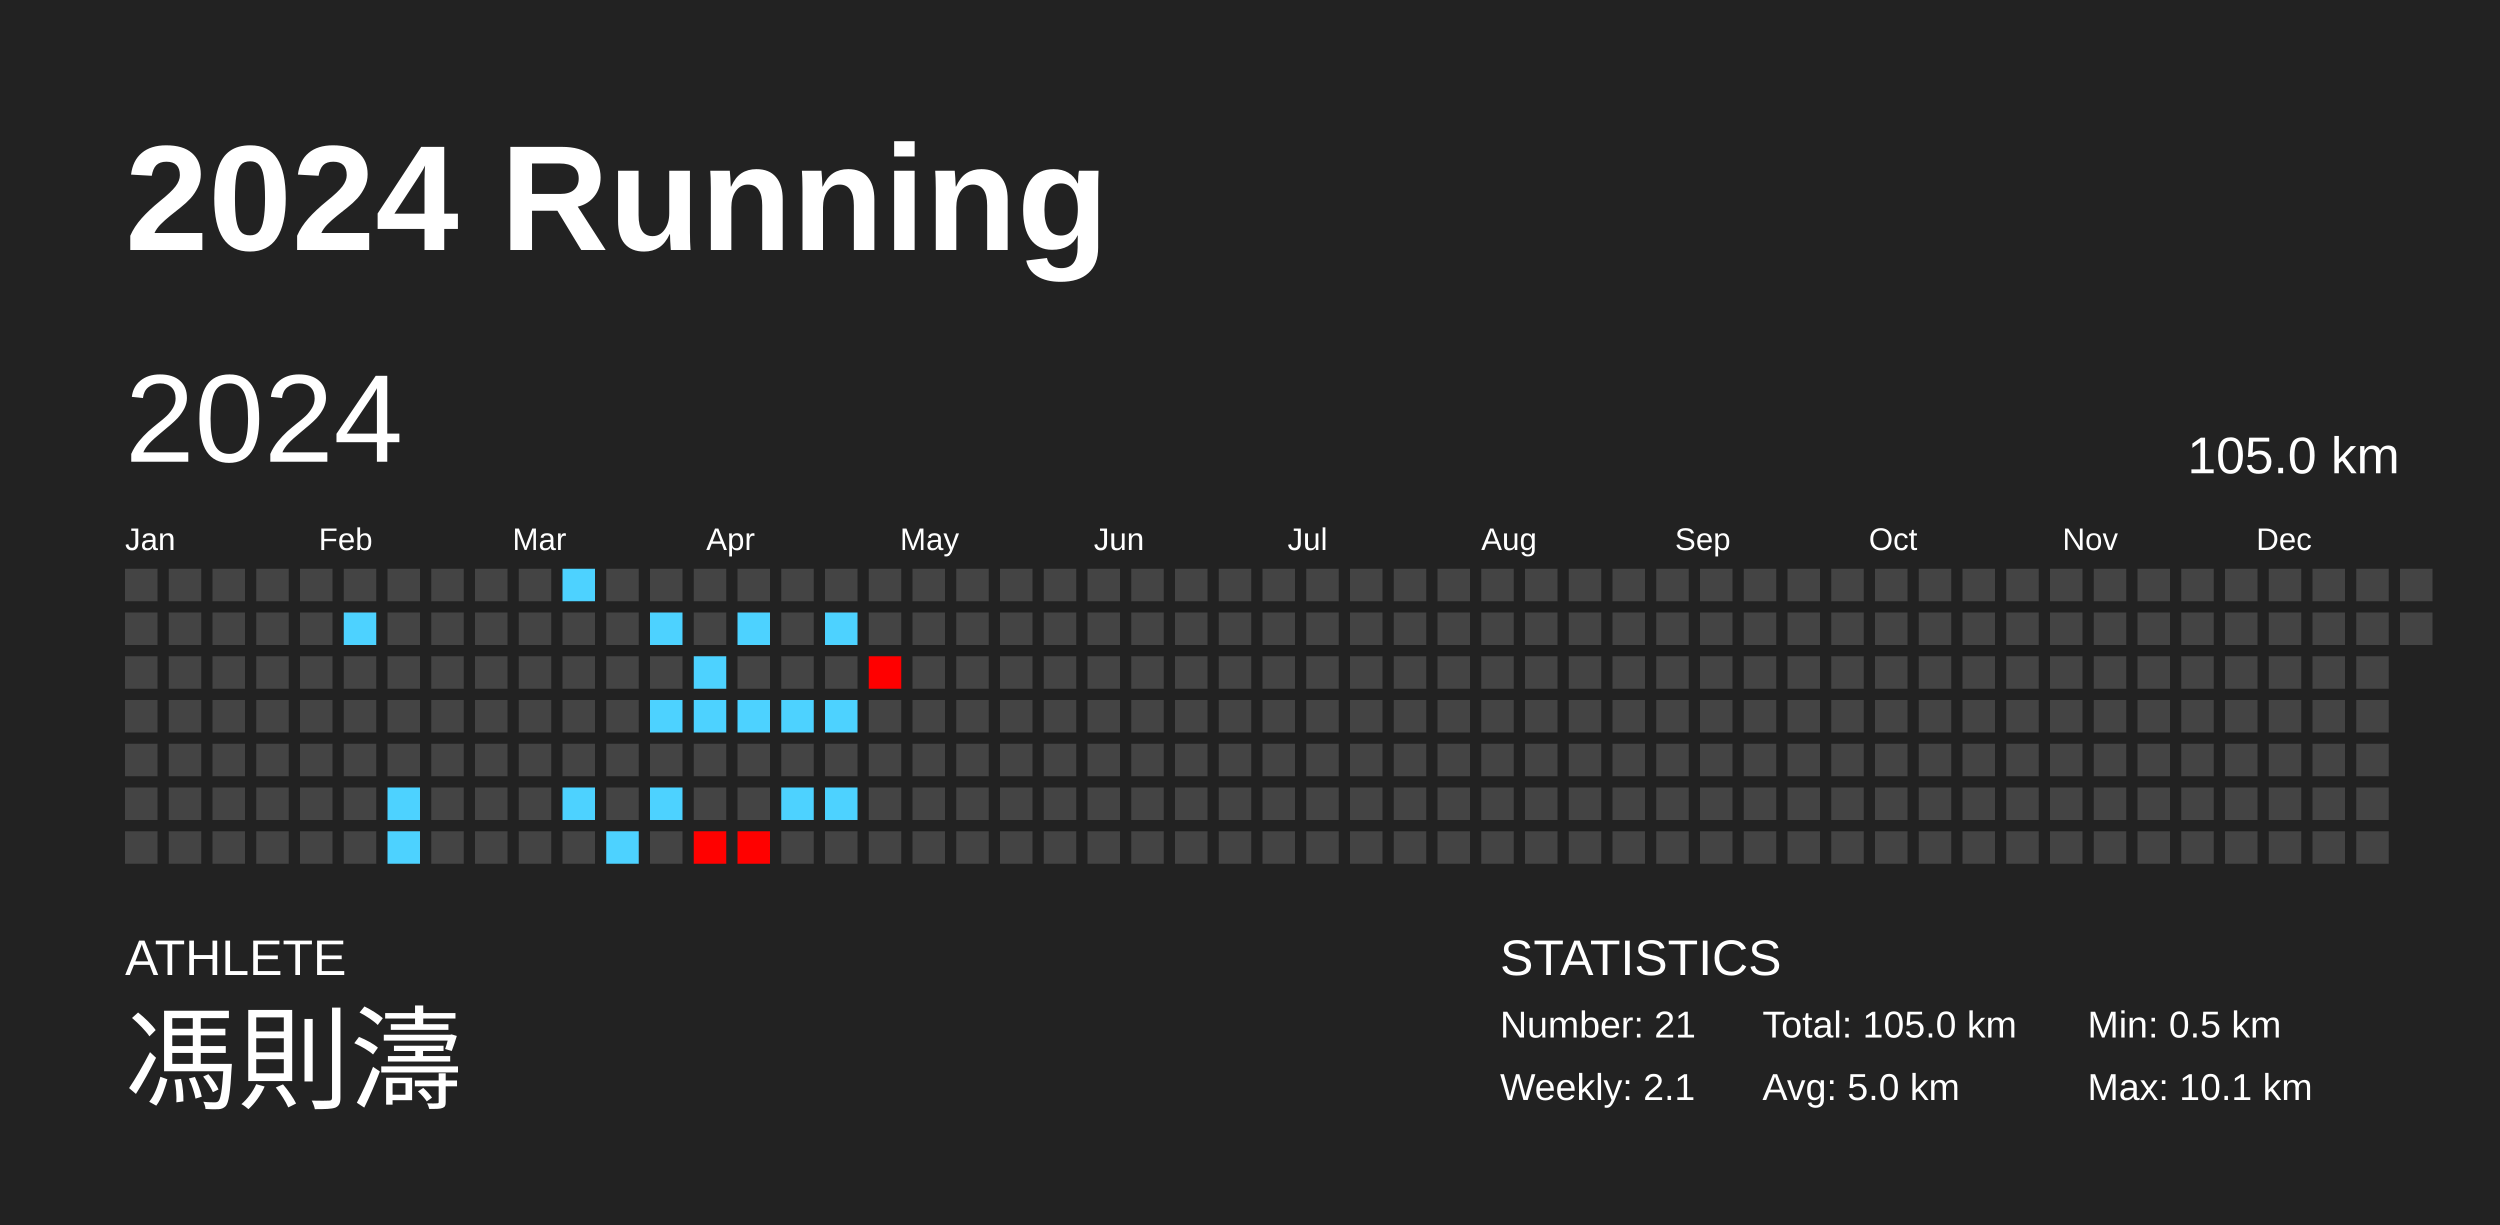
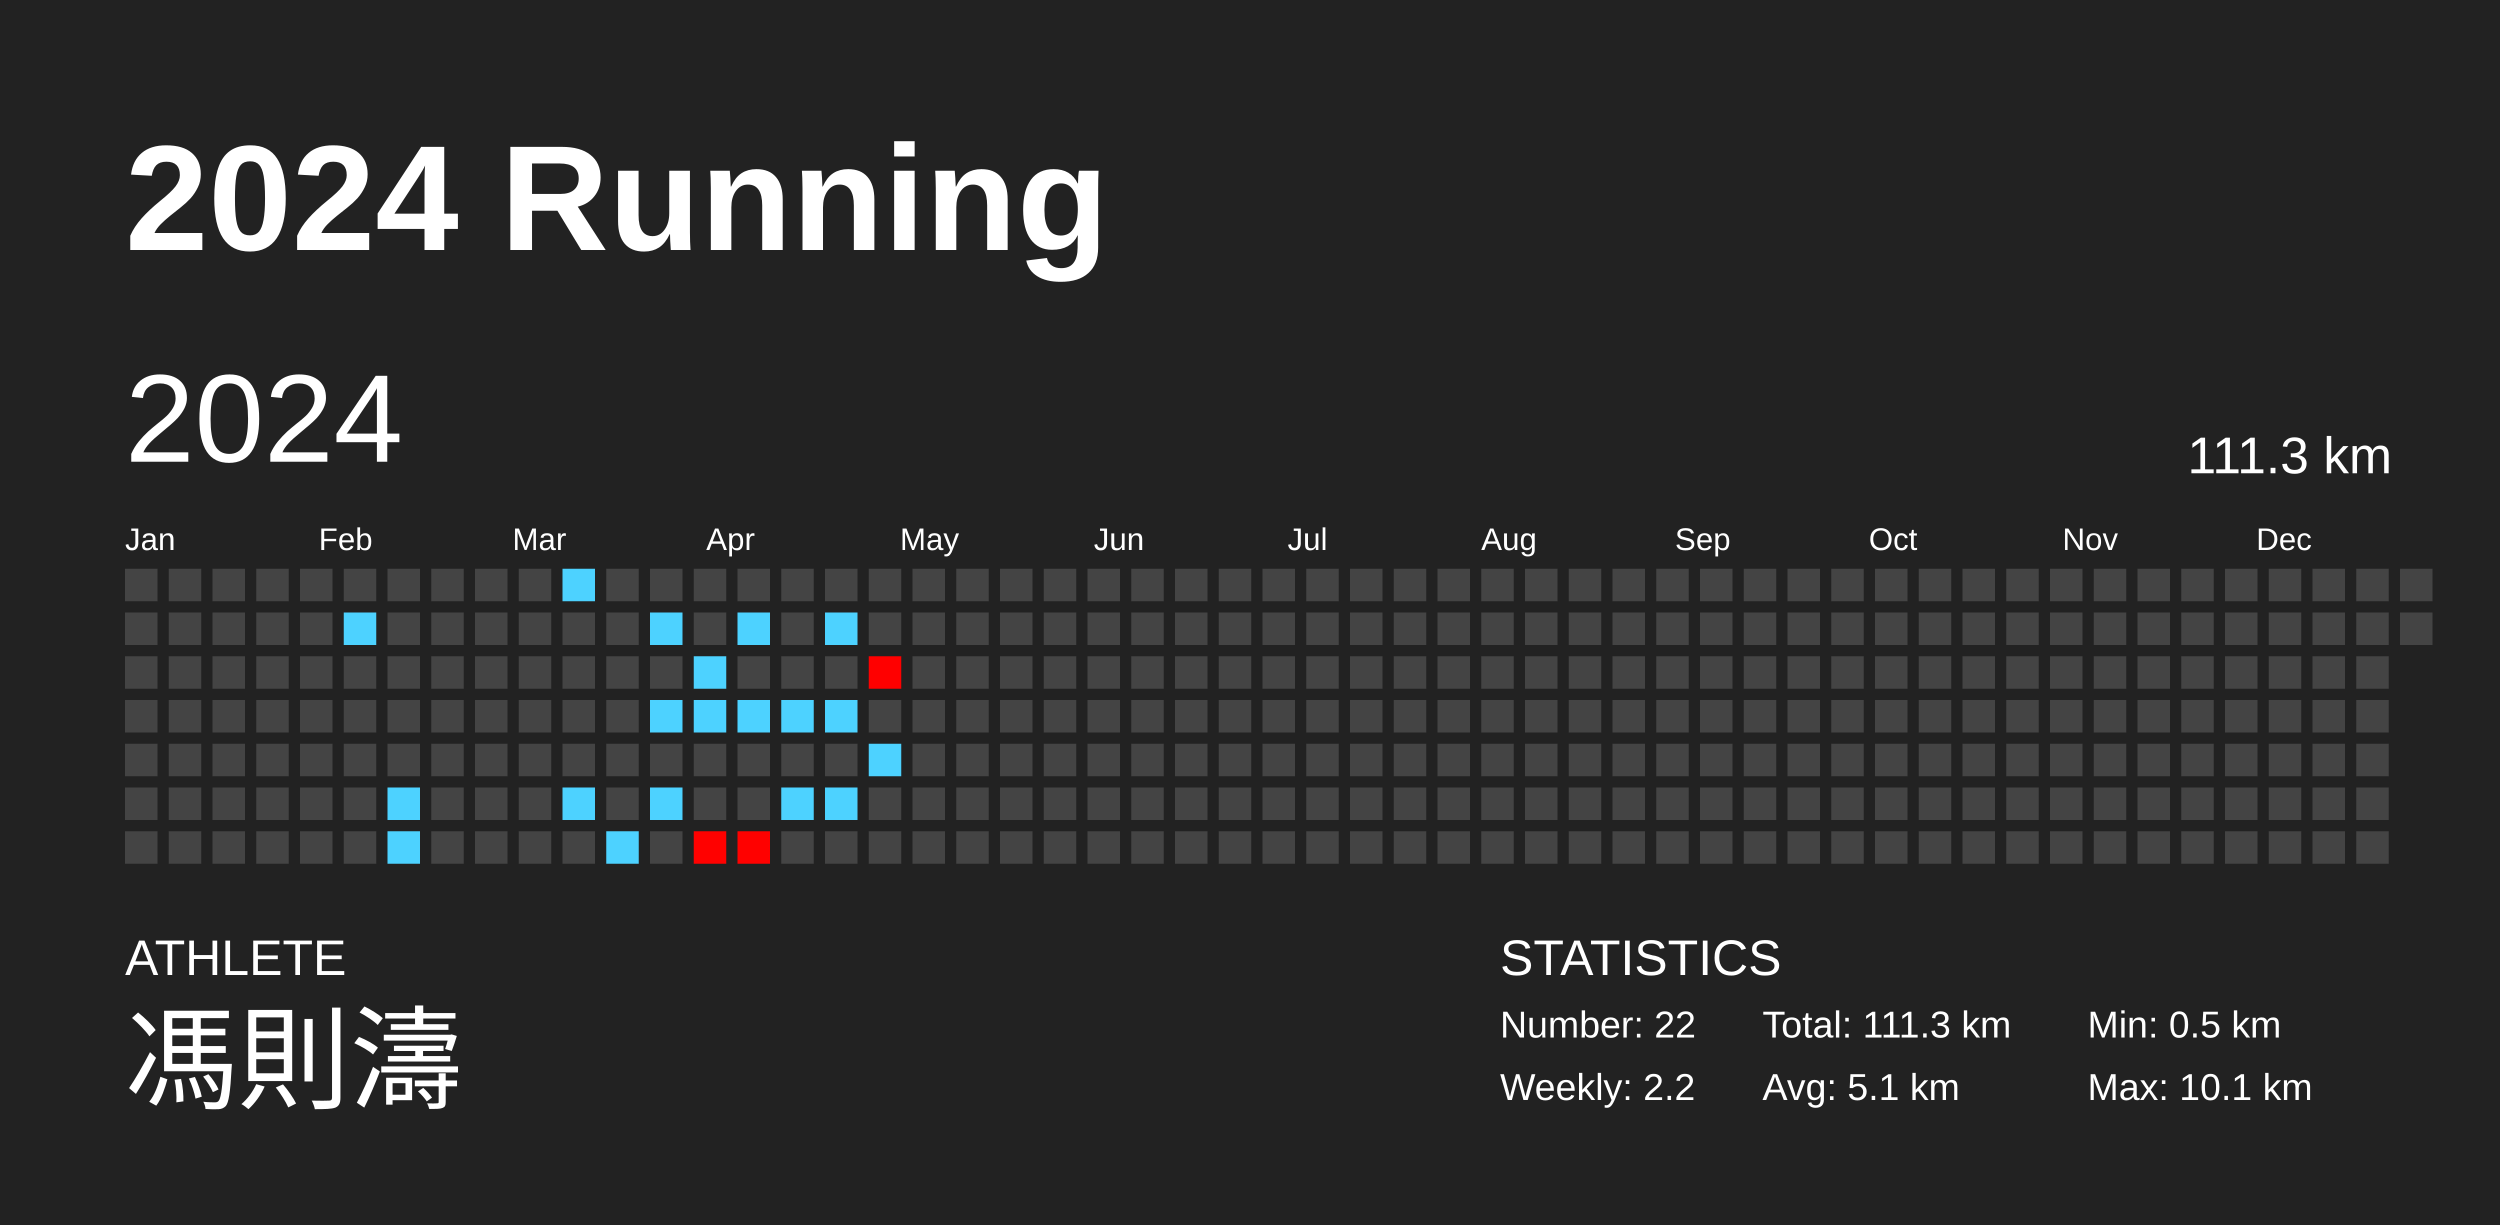
<svg xmlns="http://www.w3.org/2000/svg" baseProfile="full" height="98mm" version="1.1" viewBox="0,0,200,98" width="200mm">
  <defs />
  <rect fill="#222222" height="98" width="200" x="0" y="0" />
  <text fill="#FFFFFF" style="font-size:12px; font-family:Arial; font-weight:bold;" x="10" y="20">2024 Running</text>
  <text fill="#FFFFFF" style="font-size:4px; font-family:Arial" x="10" y="78">ATHLETE</text>
  <text fill="#FFFFFF" style="font-size:9px; font-family:Arial" x="10" y="88">馮則濤</text>
  <text fill="#FFFFFF" style="font-size:4px; font-family:Arial" x="120" y="78">STATISTICS</text>
-   <text fill="#FFFFFF" style="font-size:3px; font-family:Arial" x="120" y="83">Number: 21</text>
-   <text fill="#FFFFFF" style="font-size:3px; font-family:Arial" x="120" y="88">Weekly: 2.1</text>
-   <text fill="#FFFFFF" style="font-size:3px; font-family:Arial" x="141" y="83">Total: 105.0 km</text>
-   <text fill="#FFFFFF" style="font-size:3px; font-family:Arial" x="141" y="88">Avg: 5.0 km</text>
+   <text fill="#FFFFFF" style="font-size:3px; font-family:Arial" x="120" y="83">Number: 22</text>
+   <text fill="#FFFFFF" style="font-size:3px; font-family:Arial" x="120" y="88">Weekly: 2.2</text>
+   <text fill="#FFFFFF" style="font-size:3px; font-family:Arial" x="141" y="83">Total: 111.3 km</text>
+   <text fill="#FFFFFF" style="font-size:3px; font-family:Arial" x="141" y="88">Avg: 5.1 km</text>
  <text fill="#FFFFFF" style="font-size:3px; font-family:Arial" x="167" y="83">Min: 0.5 km</text>
  <text fill="#FFFFFF" style="font-size:3px; font-family:Arial" x="167" y="88">Max: 10.1 km</text>
  <text dominant-baseline="hanging" fill="#FFFFFF" style="font-size:10.0px; font-family:Arial;" x="10" y="30">2024</text>
-   <text dominant-baseline="hanging" fill="#FFFFFF" style="font-size:4.125px; font-family:Arial;" x="175" y="35">105.0 km</text>
+   <text dominant-baseline="hanging" fill="#FFFFFF" style="font-size:4.125px; font-family:Arial;" x="175" y="35">111.3 km</text>
  <text fill="#FFFFFF" style="font-size:2.5px; font-family:Arial" x="10.0" y="44">Jan</text>
  <text fill="#FFFFFF" style="font-size:2.5px; font-family:Arial" x="25.5" y="44">Feb</text>
  <text fill="#FFFFFF" style="font-size:2.5px; font-family:Arial" x="41.0" y="44">Mar</text>
  <text fill="#FFFFFF" style="font-size:2.5px; font-family:Arial" x="56.5" y="44">Apr</text>
  <text fill="#FFFFFF" style="font-size:2.5px; font-family:Arial" x="72.0" y="44">May</text>
  <text fill="#FFFFFF" style="font-size:2.5px; font-family:Arial" x="87.5" y="44">Jun</text>
  <text fill="#FFFFFF" style="font-size:2.5px; font-family:Arial" x="103.0" y="44">Jul</text>
  <text fill="#FFFFFF" style="font-size:2.5px; font-family:Arial" x="118.5" y="44">Aug</text>
  <text fill="#FFFFFF" style="font-size:2.5px; font-family:Arial" x="134.0" y="44">Sep</text>
  <text fill="#FFFFFF" style="font-size:2.5px; font-family:Arial" x="149.5" y="44">Oct</text>
  <text fill="#FFFFFF" style="font-size:2.5px; font-family:Arial" x="165.0" y="44">Nov</text>
  <text fill="#FFFFFF" style="font-size:2.5px; font-family:Arial" x="180.5" y="44">Dec</text>
  <rect fill="#444444" height="2.6" width="2.6" x="10.0" y="45.5" />
  <rect fill="#444444" height="2.6" width="2.6" x="10.0" y="49.0" />
  <rect fill="#444444" height="2.6" width="2.6" x="10.0" y="52.5" />
  <rect fill="#444444" height="2.6" width="2.6" x="10.0" y="56.0" />
  <rect fill="#444444" height="2.6" width="2.6" x="10.0" y="59.5" />
  <rect fill="#444444" height="2.6" width="2.6" x="10.0" y="63.0" />
  <rect fill="#444444" height="2.6" width="2.6" x="10.0" y="66.5" />
  <rect fill="#444444" height="2.6" width="2.6" x="13.5" y="45.5" />
  <rect fill="#444444" height="2.6" width="2.6" x="13.5" y="49.0" />
  <rect fill="#444444" height="2.6" width="2.6" x="13.5" y="52.5" />
  <rect fill="#444444" height="2.6" width="2.6" x="13.5" y="56.0" />
  <rect fill="#444444" height="2.6" width="2.6" x="13.5" y="59.5" />
  <rect fill="#444444" height="2.6" width="2.6" x="13.5" y="63.0" />
  <rect fill="#444444" height="2.6" width="2.6" x="13.5" y="66.5" />
  <rect fill="#444444" height="2.6" width="2.6" x="17.0" y="45.5" />
  <rect fill="#444444" height="2.6" width="2.6" x="17.0" y="49.0" />
  <rect fill="#444444" height="2.6" width="2.6" x="17.0" y="52.5" />
  <rect fill="#444444" height="2.6" width="2.6" x="17.0" y="56.0" />
  <rect fill="#444444" height="2.6" width="2.6" x="17.0" y="59.5" />
  <rect fill="#444444" height="2.6" width="2.6" x="17.0" y="63.0" />
  <rect fill="#444444" height="2.6" width="2.6" x="17.0" y="66.5" />
  <rect fill="#444444" height="2.6" width="2.6" x="20.5" y="45.5" />
  <rect fill="#444444" height="2.6" width="2.6" x="20.5" y="49.0" />
  <rect fill="#444444" height="2.6" width="2.6" x="20.5" y="52.5" />
  <rect fill="#444444" height="2.6" width="2.6" x="20.5" y="56.0" />
  <rect fill="#444444" height="2.6" width="2.6" x="20.5" y="59.5" />
  <rect fill="#444444" height="2.6" width="2.6" x="20.5" y="63.0" />
  <rect fill="#444444" height="2.6" width="2.6" x="20.5" y="66.5" />
  <rect fill="#444444" height="2.6" width="2.6" x="24.0" y="45.5" />
  <rect fill="#444444" height="2.6" width="2.6" x="24.0" y="49.0" />
  <rect fill="#444444" height="2.6" width="2.6" x="24.0" y="52.5" />
  <rect fill="#444444" height="2.6" width="2.6" x="24.0" y="56.0" />
  <rect fill="#444444" height="2.6" width="2.6" x="24.0" y="59.5" />
  <rect fill="#444444" height="2.6" width="2.6" x="24.0" y="63.0" />
  <rect fill="#444444" height="2.6" width="2.6" x="24.0" y="66.5" />
  <rect fill="#444444" height="2.6" width="2.6" x="27.5" y="45.5" />
  <rect fill="#4dd2ff" height="2.6" width="2.6" x="27.5" y="49.0" />
  <rect fill="#444444" height="2.6" width="2.6" x="27.5" y="52.5" />
  <rect fill="#444444" height="2.6" width="2.6" x="27.5" y="56.0" />
  <rect fill="#444444" height="2.6" width="2.6" x="27.5" y="59.5" />
  <rect fill="#444444" height="2.6" width="2.6" x="27.5" y="63.0" />
  <rect fill="#444444" height="2.6" width="2.6" x="27.5" y="66.5" />
  <rect fill="#444444" height="2.6" width="2.6" x="31.0" y="45.5" />
  <rect fill="#444444" height="2.6" width="2.6" x="31.0" y="49.0" />
  <rect fill="#444444" height="2.6" width="2.6" x="31.0" y="52.5" />
  <rect fill="#444444" height="2.6" width="2.6" x="31.0" y="56.0" />
  <rect fill="#444444" height="2.6" width="2.6" x="31.0" y="59.5" />
  <rect fill="#4dd2ff" height="2.6" width="2.6" x="31.0" y="63.0" />
  <rect fill="#4dd2ff" height="2.6" width="2.6" x="31.0" y="66.5" />
  <rect fill="#444444" height="2.6" width="2.6" x="34.5" y="45.5" />
  <rect fill="#444444" height="2.6" width="2.6" x="34.5" y="49.0" />
  <rect fill="#444444" height="2.6" width="2.6" x="34.5" y="52.5" />
  <rect fill="#444444" height="2.6" width="2.6" x="34.5" y="56.0" />
  <rect fill="#444444" height="2.6" width="2.6" x="34.5" y="59.5" />
  <rect fill="#444444" height="2.6" width="2.6" x="34.5" y="63.0" />
  <rect fill="#444444" height="2.6" width="2.6" x="34.5" y="66.5" />
  <rect fill="#444444" height="2.6" width="2.6" x="38.0" y="45.5" />
  <rect fill="#444444" height="2.6" width="2.6" x="38.0" y="49.0" />
  <rect fill="#444444" height="2.6" width="2.6" x="38.0" y="52.5" />
  <rect fill="#444444" height="2.6" width="2.6" x="38.0" y="56.0" />
  <rect fill="#444444" height="2.6" width="2.6" x="38.0" y="59.5" />
  <rect fill="#444444" height="2.6" width="2.6" x="38.0" y="63.0" />
  <rect fill="#444444" height="2.6" width="2.6" x="38.0" y="66.5" />
  <rect fill="#444444" height="2.6" width="2.6" x="41.5" y="45.5" />
  <rect fill="#444444" height="2.6" width="2.6" x="41.5" y="49.0" />
  <rect fill="#444444" height="2.6" width="2.6" x="41.5" y="52.5" />
  <rect fill="#444444" height="2.6" width="2.6" x="41.5" y="56.0" />
  <rect fill="#444444" height="2.6" width="2.6" x="41.5" y="59.5" />
  <rect fill="#444444" height="2.6" width="2.6" x="41.5" y="63.0" />
  <rect fill="#444444" height="2.6" width="2.6" x="41.5" y="66.5" />
  <rect fill="#4dd2ff" height="2.6" width="2.6" x="45.0" y="45.5" />
  <rect fill="#444444" height="2.6" width="2.6" x="45.0" y="49.0" />
  <rect fill="#444444" height="2.6" width="2.6" x="45.0" y="52.5" />
  <rect fill="#444444" height="2.6" width="2.6" x="45.0" y="56.0" />
  <rect fill="#444444" height="2.6" width="2.6" x="45.0" y="59.5" />
  <rect fill="#4dd2ff" height="2.6" width="2.6" x="45.0" y="63.0" />
  <rect fill="#444444" height="2.6" width="2.6" x="45.0" y="66.5" />
  <rect fill="#444444" height="2.6" width="2.6" x="48.5" y="45.5" />
  <rect fill="#444444" height="2.6" width="2.6" x="48.5" y="49.0" />
  <rect fill="#444444" height="2.6" width="2.6" x="48.5" y="52.5" />
  <rect fill="#444444" height="2.6" width="2.6" x="48.5" y="56.0" />
  <rect fill="#444444" height="2.6" width="2.6" x="48.5" y="59.5" />
  <rect fill="#444444" height="2.6" width="2.6" x="48.5" y="63.0" />
  <rect fill="#4dd2ff" height="2.6" width="2.6" x="48.5" y="66.5" />
  <rect fill="#444444" height="2.6" width="2.6" x="52.0" y="45.5" />
  <rect fill="#4dd2ff" height="2.6" width="2.6" x="52.0" y="49.0" />
  <rect fill="#444444" height="2.6" width="2.6" x="52.0" y="52.5" />
  <rect fill="#4dd2ff" height="2.6" width="2.6" x="52.0" y="56.0" />
  <rect fill="#444444" height="2.6" width="2.6" x="52.0" y="59.5" />
  <rect fill="#4dd2ff" height="2.6" width="2.6" x="52.0" y="63.0" />
  <rect fill="#444444" height="2.6" width="2.6" x="52.0" y="66.5" />
  <rect fill="#444444" height="2.6" width="2.6" x="55.5" y="45.5" />
  <rect fill="#444444" height="2.6" width="2.6" x="55.5" y="49.0" />
  <rect fill="#4dd2ff" height="2.6" width="2.6" x="55.5" y="52.5" />
  <rect fill="#4dd2ff" height="2.6" width="2.6" x="55.5" y="56.0" />
  <rect fill="#444444" height="2.6" width="2.6" x="55.5" y="59.5" />
  <rect fill="#444444" height="2.6" width="2.6" x="55.5" y="63.0" />
  <rect fill="#ff0100" height="2.6" width="2.6" x="55.5" y="66.5" />
  <rect fill="#444444" height="2.6" width="2.6" x="59.0" y="45.5" />
  <rect fill="#4dd2ff" height="2.6" width="2.6" x="59.0" y="49.0" />
  <rect fill="#444444" height="2.6" width="2.6" x="59.0" y="52.5" />
  <rect fill="#4dd2ff" height="2.6" width="2.6" x="59.0" y="56.0" />
  <rect fill="#444444" height="2.6" width="2.6" x="59.0" y="59.5" />
  <rect fill="#444444" height="2.6" width="2.6" x="59.0" y="63.0" />
  <rect fill="#ff0100" height="2.6" width="2.6" x="59.0" y="66.5" />
  <rect fill="#444444" height="2.6" width="2.6" x="62.5" y="45.5" />
  <rect fill="#444444" height="2.6" width="2.6" x="62.5" y="49.0" />
  <rect fill="#444444" height="2.6" width="2.6" x="62.5" y="52.5" />
  <rect fill="#4dd2ff" height="2.6" width="2.6" x="62.5" y="56.0" />
  <rect fill="#444444" height="2.6" width="2.6" x="62.5" y="59.5" />
  <rect fill="#4dd2ff" height="2.6" width="2.6" x="62.5" y="63.0" />
  <rect fill="#444444" height="2.6" width="2.6" x="62.5" y="66.5" />
  <rect fill="#444444" height="2.6" width="2.6" x="66.0" y="45.5" />
  <rect fill="#4dd2ff" height="2.6" width="2.6" x="66.0" y="49.0" />
  <rect fill="#444444" height="2.6" width="2.6" x="66.0" y="52.5" />
  <rect fill="#4dd2ff" height="2.6" width="2.6" x="66.0" y="56.0" />
  <rect fill="#444444" height="2.6" width="2.6" x="66.0" y="59.5" />
  <rect fill="#4dd2ff" height="2.6" width="2.6" x="66.0" y="63.0" />
  <rect fill="#444444" height="2.6" width="2.6" x="66.0" y="66.5" />
  <rect fill="#444444" height="2.6" width="2.6" x="69.5" y="45.5" />
  <rect fill="#444444" height="2.6" width="2.6" x="69.5" y="49.0" />
  <rect fill="#ff0000" height="2.6" width="2.6" x="69.5" y="52.5" />
  <rect fill="#444444" height="2.6" width="2.6" x="69.5" y="56.0" />
-   <rect fill="#444444" height="2.6" width="2.6" x="69.5" y="59.5" />
+   <rect fill="#4dd2ff" height="2.6" width="2.6" x="69.5" y="59.5" />
  <rect fill="#444444" height="2.6" width="2.6" x="69.5" y="63.0" />
  <rect fill="#444444" height="2.6" width="2.6" x="69.5" y="66.5" />
  <rect fill="#444444" height="2.6" width="2.6" x="73.0" y="45.5" />
  <rect fill="#444444" height="2.6" width="2.6" x="73.0" y="49.0" />
  <rect fill="#444444" height="2.6" width="2.6" x="73.0" y="52.5" />
  <rect fill="#444444" height="2.6" width="2.6" x="73.0" y="56.0" />
  <rect fill="#444444" height="2.6" width="2.6" x="73.0" y="59.5" />
  <rect fill="#444444" height="2.6" width="2.6" x="73.0" y="63.0" />
  <rect fill="#444444" height="2.6" width="2.6" x="73.0" y="66.5" />
  <rect fill="#444444" height="2.6" width="2.6" x="76.5" y="45.5" />
  <rect fill="#444444" height="2.6" width="2.6" x="76.5" y="49.0" />
  <rect fill="#444444" height="2.6" width="2.6" x="76.5" y="52.5" />
  <rect fill="#444444" height="2.6" width="2.6" x="76.5" y="56.0" />
  <rect fill="#444444" height="2.6" width="2.6" x="76.5" y="59.5" />
  <rect fill="#444444" height="2.6" width="2.6" x="76.5" y="63.0" />
  <rect fill="#444444" height="2.6" width="2.6" x="76.5" y="66.5" />
  <rect fill="#444444" height="2.6" width="2.6" x="80.0" y="45.5" />
  <rect fill="#444444" height="2.6" width="2.6" x="80.0" y="49.0" />
  <rect fill="#444444" height="2.6" width="2.6" x="80.0" y="52.5" />
  <rect fill="#444444" height="2.6" width="2.6" x="80.0" y="56.0" />
  <rect fill="#444444" height="2.6" width="2.6" x="80.0" y="59.5" />
  <rect fill="#444444" height="2.6" width="2.6" x="80.0" y="63.0" />
  <rect fill="#444444" height="2.6" width="2.6" x="80.0" y="66.5" />
  <rect fill="#444444" height="2.6" width="2.6" x="83.5" y="45.5" />
  <rect fill="#444444" height="2.6" width="2.6" x="83.5" y="49.0" />
  <rect fill="#444444" height="2.6" width="2.6" x="83.5" y="52.5" />
  <rect fill="#444444" height="2.6" width="2.6" x="83.5" y="56.0" />
  <rect fill="#444444" height="2.6" width="2.6" x="83.5" y="59.5" />
  <rect fill="#444444" height="2.6" width="2.6" x="83.5" y="63.0" />
  <rect fill="#444444" height="2.6" width="2.6" x="83.5" y="66.5" />
  <rect fill="#444444" height="2.6" width="2.6" x="87.0" y="45.5" />
  <rect fill="#444444" height="2.6" width="2.6" x="87.0" y="49.0" />
  <rect fill="#444444" height="2.6" width="2.6" x="87.0" y="52.5" />
  <rect fill="#444444" height="2.6" width="2.6" x="87.0" y="56.0" />
  <rect fill="#444444" height="2.6" width="2.6" x="87.0" y="59.5" />
  <rect fill="#444444" height="2.6" width="2.6" x="87.0" y="63.0" />
  <rect fill="#444444" height="2.6" width="2.6" x="87.0" y="66.5" />
  <rect fill="#444444" height="2.6" width="2.6" x="90.5" y="45.5" />
  <rect fill="#444444" height="2.6" width="2.6" x="90.5" y="49.0" />
  <rect fill="#444444" height="2.6" width="2.6" x="90.5" y="52.5" />
  <rect fill="#444444" height="2.6" width="2.6" x="90.5" y="56.0" />
  <rect fill="#444444" height="2.6" width="2.6" x="90.5" y="59.5" />
  <rect fill="#444444" height="2.6" width="2.6" x="90.5" y="63.0" />
  <rect fill="#444444" height="2.6" width="2.6" x="90.5" y="66.5" />
  <rect fill="#444444" height="2.6" width="2.6" x="94.0" y="45.5" />
  <rect fill="#444444" height="2.6" width="2.6" x="94.0" y="49.0" />
  <rect fill="#444444" height="2.6" width="2.6" x="94.0" y="52.5" />
  <rect fill="#444444" height="2.6" width="2.6" x="94.0" y="56.0" />
  <rect fill="#444444" height="2.6" width="2.6" x="94.0" y="59.5" />
  <rect fill="#444444" height="2.6" width="2.6" x="94.0" y="63.0" />
  <rect fill="#444444" height="2.6" width="2.6" x="94.0" y="66.5" />
  <rect fill="#444444" height="2.6" width="2.6" x="97.5" y="45.5" />
  <rect fill="#444444" height="2.6" width="2.6" x="97.5" y="49.0" />
  <rect fill="#444444" height="2.6" width="2.6" x="97.5" y="52.5" />
  <rect fill="#444444" height="2.6" width="2.6" x="97.5" y="56.0" />
  <rect fill="#444444" height="2.6" width="2.6" x="97.5" y="59.5" />
  <rect fill="#444444" height="2.6" width="2.6" x="97.5" y="63.0" />
  <rect fill="#444444" height="2.6" width="2.6" x="97.5" y="66.5" />
  <rect fill="#444444" height="2.6" width="2.6" x="101.0" y="45.5" />
  <rect fill="#444444" height="2.6" width="2.6" x="101.0" y="49.0" />
  <rect fill="#444444" height="2.6" width="2.6" x="101.0" y="52.5" />
  <rect fill="#444444" height="2.6" width="2.6" x="101.0" y="56.0" />
  <rect fill="#444444" height="2.6" width="2.6" x="101.0" y="59.5" />
  <rect fill="#444444" height="2.6" width="2.6" x="101.0" y="63.0" />
  <rect fill="#444444" height="2.6" width="2.6" x="101.0" y="66.5" />
  <rect fill="#444444" height="2.6" width="2.6" x="104.5" y="45.5" />
  <rect fill="#444444" height="2.6" width="2.6" x="104.5" y="49.0" />
  <rect fill="#444444" height="2.6" width="2.6" x="104.5" y="52.5" />
  <rect fill="#444444" height="2.6" width="2.6" x="104.5" y="56.0" />
  <rect fill="#444444" height="2.6" width="2.6" x="104.5" y="59.5" />
  <rect fill="#444444" height="2.6" width="2.6" x="104.5" y="63.0" />
  <rect fill="#444444" height="2.6" width="2.6" x="104.5" y="66.5" />
  <rect fill="#444444" height="2.6" width="2.6" x="108.0" y="45.5" />
  <rect fill="#444444" height="2.6" width="2.6" x="108.0" y="49.0" />
  <rect fill="#444444" height="2.6" width="2.6" x="108.0" y="52.5" />
  <rect fill="#444444" height="2.6" width="2.6" x="108.0" y="56.0" />
  <rect fill="#444444" height="2.6" width="2.6" x="108.0" y="59.5" />
  <rect fill="#444444" height="2.6" width="2.6" x="108.0" y="63.0" />
  <rect fill="#444444" height="2.6" width="2.6" x="108.0" y="66.5" />
  <rect fill="#444444" height="2.6" width="2.6" x="111.5" y="45.5" />
  <rect fill="#444444" height="2.6" width="2.6" x="111.5" y="49.0" />
  <rect fill="#444444" height="2.6" width="2.6" x="111.5" y="52.5" />
  <rect fill="#444444" height="2.6" width="2.6" x="111.5" y="56.0" />
  <rect fill="#444444" height="2.6" width="2.6" x="111.5" y="59.5" />
  <rect fill="#444444" height="2.6" width="2.6" x="111.5" y="63.0" />
  <rect fill="#444444" height="2.6" width="2.6" x="111.5" y="66.5" />
  <rect fill="#444444" height="2.6" width="2.6" x="115.0" y="45.5" />
  <rect fill="#444444" height="2.6" width="2.6" x="115.0" y="49.0" />
  <rect fill="#444444" height="2.6" width="2.6" x="115.0" y="52.5" />
  <rect fill="#444444" height="2.6" width="2.6" x="115.0" y="56.0" />
  <rect fill="#444444" height="2.6" width="2.6" x="115.0" y="59.5" />
  <rect fill="#444444" height="2.6" width="2.6" x="115.0" y="63.0" />
  <rect fill="#444444" height="2.6" width="2.6" x="115.0" y="66.5" />
  <rect fill="#444444" height="2.6" width="2.6" x="118.5" y="45.5" />
  <rect fill="#444444" height="2.6" width="2.6" x="118.5" y="49.0" />
  <rect fill="#444444" height="2.6" width="2.6" x="118.5" y="52.5" />
  <rect fill="#444444" height="2.6" width="2.6" x="118.5" y="56.0" />
  <rect fill="#444444" height="2.6" width="2.6" x="118.5" y="59.5" />
  <rect fill="#444444" height="2.6" width="2.6" x="118.5" y="63.0" />
  <rect fill="#444444" height="2.6" width="2.6" x="118.5" y="66.5" />
  <rect fill="#444444" height="2.6" width="2.6" x="122.0" y="45.5" />
  <rect fill="#444444" height="2.6" width="2.6" x="122.0" y="49.0" />
  <rect fill="#444444" height="2.6" width="2.6" x="122.0" y="52.5" />
  <rect fill="#444444" height="2.6" width="2.6" x="122.0" y="56.0" />
  <rect fill="#444444" height="2.6" width="2.6" x="122.0" y="59.5" />
  <rect fill="#444444" height="2.6" width="2.6" x="122.0" y="63.0" />
  <rect fill="#444444" height="2.6" width="2.6" x="122.0" y="66.5" />
  <rect fill="#444444" height="2.6" width="2.6" x="125.5" y="45.5" />
  <rect fill="#444444" height="2.6" width="2.6" x="125.5" y="49.0" />
  <rect fill="#444444" height="2.6" width="2.6" x="125.5" y="52.5" />
  <rect fill="#444444" height="2.6" width="2.6" x="125.5" y="56.0" />
  <rect fill="#444444" height="2.6" width="2.6" x="125.5" y="59.5" />
  <rect fill="#444444" height="2.6" width="2.6" x="125.5" y="63.0" />
  <rect fill="#444444" height="2.6" width="2.6" x="125.5" y="66.5" />
  <rect fill="#444444" height="2.6" width="2.6" x="129.0" y="45.5" />
  <rect fill="#444444" height="2.6" width="2.6" x="129.0" y="49.0" />
  <rect fill="#444444" height="2.6" width="2.6" x="129.0" y="52.5" />
  <rect fill="#444444" height="2.6" width="2.6" x="129.0" y="56.0" />
  <rect fill="#444444" height="2.6" width="2.6" x="129.0" y="59.5" />
  <rect fill="#444444" height="2.6" width="2.6" x="129.0" y="63.0" />
  <rect fill="#444444" height="2.6" width="2.6" x="129.0" y="66.5" />
  <rect fill="#444444" height="2.6" width="2.6" x="132.5" y="45.5" />
  <rect fill="#444444" height="2.6" width="2.6" x="132.5" y="49.0" />
  <rect fill="#444444" height="2.6" width="2.6" x="132.5" y="52.5" />
  <rect fill="#444444" height="2.6" width="2.6" x="132.5" y="56.0" />
  <rect fill="#444444" height="2.6" width="2.6" x="132.5" y="59.5" />
  <rect fill="#444444" height="2.6" width="2.6" x="132.5" y="63.0" />
  <rect fill="#444444" height="2.6" width="2.6" x="132.5" y="66.5" />
  <rect fill="#444444" height="2.6" width="2.6" x="136.0" y="45.5" />
  <rect fill="#444444" height="2.6" width="2.6" x="136.0" y="49.0" />
  <rect fill="#444444" height="2.6" width="2.6" x="136.0" y="52.5" />
  <rect fill="#444444" height="2.6" width="2.6" x="136.0" y="56.0" />
  <rect fill="#444444" height="2.6" width="2.6" x="136.0" y="59.5" />
  <rect fill="#444444" height="2.6" width="2.6" x="136.0" y="63.0" />
  <rect fill="#444444" height="2.6" width="2.6" x="136.0" y="66.5" />
  <rect fill="#444444" height="2.6" width="2.6" x="139.5" y="45.5" />
  <rect fill="#444444" height="2.6" width="2.6" x="139.5" y="49.0" />
  <rect fill="#444444" height="2.6" width="2.6" x="139.5" y="52.5" />
  <rect fill="#444444" height="2.6" width="2.6" x="139.5" y="56.0" />
  <rect fill="#444444" height="2.6" width="2.6" x="139.5" y="59.5" />
  <rect fill="#444444" height="2.6" width="2.6" x="139.5" y="63.0" />
  <rect fill="#444444" height="2.6" width="2.6" x="139.5" y="66.5" />
  <rect fill="#444444" height="2.6" width="2.6" x="143.0" y="45.5" />
  <rect fill="#444444" height="2.6" width="2.6" x="143.0" y="49.0" />
  <rect fill="#444444" height="2.6" width="2.6" x="143.0" y="52.5" />
  <rect fill="#444444" height="2.6" width="2.6" x="143.0" y="56.0" />
  <rect fill="#444444" height="2.6" width="2.6" x="143.0" y="59.5" />
  <rect fill="#444444" height="2.6" width="2.6" x="143.0" y="63.0" />
  <rect fill="#444444" height="2.6" width="2.6" x="143.0" y="66.5" />
  <rect fill="#444444" height="2.6" width="2.6" x="146.5" y="45.5" />
  <rect fill="#444444" height="2.6" width="2.6" x="146.5" y="49.0" />
  <rect fill="#444444" height="2.6" width="2.6" x="146.5" y="52.5" />
  <rect fill="#444444" height="2.6" width="2.6" x="146.5" y="56.0" />
  <rect fill="#444444" height="2.6" width="2.6" x="146.5" y="59.5" />
  <rect fill="#444444" height="2.6" width="2.6" x="146.5" y="63.0" />
  <rect fill="#444444" height="2.6" width="2.6" x="146.5" y="66.5" />
  <rect fill="#444444" height="2.6" width="2.6" x="150.0" y="45.5" />
  <rect fill="#444444" height="2.6" width="2.6" x="150.0" y="49.0" />
  <rect fill="#444444" height="2.6" width="2.6" x="150.0" y="52.5" />
  <rect fill="#444444" height="2.6" width="2.6" x="150.0" y="56.0" />
  <rect fill="#444444" height="2.6" width="2.6" x="150.0" y="59.5" />
  <rect fill="#444444" height="2.6" width="2.6" x="150.0" y="63.0" />
  <rect fill="#444444" height="2.6" width="2.6" x="150.0" y="66.5" />
  <rect fill="#444444" height="2.6" width="2.6" x="153.5" y="45.5" />
  <rect fill="#444444" height="2.6" width="2.6" x="153.5" y="49.0" />
  <rect fill="#444444" height="2.6" width="2.6" x="153.5" y="52.5" />
  <rect fill="#444444" height="2.6" width="2.6" x="153.5" y="56.0" />
  <rect fill="#444444" height="2.6" width="2.6" x="153.5" y="59.5" />
  <rect fill="#444444" height="2.6" width="2.6" x="153.5" y="63.0" />
  <rect fill="#444444" height="2.6" width="2.6" x="153.5" y="66.5" />
  <rect fill="#444444" height="2.6" width="2.6" x="157.0" y="45.5" />
  <rect fill="#444444" height="2.6" width="2.6" x="157.0" y="49.0" />
  <rect fill="#444444" height="2.6" width="2.6" x="157.0" y="52.5" />
  <rect fill="#444444" height="2.6" width="2.6" x="157.0" y="56.0" />
  <rect fill="#444444" height="2.6" width="2.6" x="157.0" y="59.5" />
  <rect fill="#444444" height="2.6" width="2.6" x="157.0" y="63.0" />
  <rect fill="#444444" height="2.6" width="2.6" x="157.0" y="66.5" />
  <rect fill="#444444" height="2.6" width="2.6" x="160.5" y="45.5" />
  <rect fill="#444444" height="2.6" width="2.6" x="160.5" y="49.0" />
  <rect fill="#444444" height="2.6" width="2.6" x="160.5" y="52.5" />
  <rect fill="#444444" height="2.6" width="2.6" x="160.5" y="56.0" />
  <rect fill="#444444" height="2.6" width="2.6" x="160.5" y="59.5" />
  <rect fill="#444444" height="2.6" width="2.6" x="160.5" y="63.0" />
  <rect fill="#444444" height="2.6" width="2.6" x="160.5" y="66.5" />
  <rect fill="#444444" height="2.6" width="2.6" x="164.0" y="45.5" />
  <rect fill="#444444" height="2.6" width="2.6" x="164.0" y="49.0" />
  <rect fill="#444444" height="2.6" width="2.6" x="164.0" y="52.5" />
  <rect fill="#444444" height="2.6" width="2.6" x="164.0" y="56.0" />
  <rect fill="#444444" height="2.6" width="2.6" x="164.0" y="59.5" />
  <rect fill="#444444" height="2.6" width="2.6" x="164.0" y="63.0" />
  <rect fill="#444444" height="2.6" width="2.6" x="164.0" y="66.5" />
  <rect fill="#444444" height="2.6" width="2.6" x="167.5" y="45.5" />
  <rect fill="#444444" height="2.6" width="2.6" x="167.5" y="49.0" />
  <rect fill="#444444" height="2.6" width="2.6" x="167.5" y="52.5" />
  <rect fill="#444444" height="2.6" width="2.6" x="167.5" y="56.0" />
  <rect fill="#444444" height="2.6" width="2.6" x="167.5" y="59.5" />
  <rect fill="#444444" height="2.6" width="2.6" x="167.5" y="63.0" />
  <rect fill="#444444" height="2.6" width="2.6" x="167.5" y="66.5" />
  <rect fill="#444444" height="2.6" width="2.6" x="171.0" y="45.5" />
  <rect fill="#444444" height="2.6" width="2.6" x="171.0" y="49.0" />
  <rect fill="#444444" height="2.6" width="2.6" x="171.0" y="52.5" />
  <rect fill="#444444" height="2.6" width="2.6" x="171.0" y="56.0" />
  <rect fill="#444444" height="2.6" width="2.6" x="171.0" y="59.5" />
  <rect fill="#444444" height="2.6" width="2.6" x="171.0" y="63.0" />
  <rect fill="#444444" height="2.6" width="2.6" x="171.0" y="66.5" />
  <rect fill="#444444" height="2.6" width="2.6" x="174.5" y="45.5" />
  <rect fill="#444444" height="2.6" width="2.6" x="174.5" y="49.0" />
  <rect fill="#444444" height="2.6" width="2.6" x="174.5" y="52.5" />
  <rect fill="#444444" height="2.6" width="2.6" x="174.5" y="56.0" />
  <rect fill="#444444" height="2.6" width="2.6" x="174.5" y="59.5" />
  <rect fill="#444444" height="2.6" width="2.6" x="174.5" y="63.0" />
  <rect fill="#444444" height="2.6" width="2.6" x="174.5" y="66.5" />
  <rect fill="#444444" height="2.6" width="2.6" x="178.0" y="45.5" />
  <rect fill="#444444" height="2.6" width="2.6" x="178.0" y="49.0" />
  <rect fill="#444444" height="2.6" width="2.6" x="178.0" y="52.5" />
  <rect fill="#444444" height="2.6" width="2.6" x="178.0" y="56.0" />
  <rect fill="#444444" height="2.6" width="2.6" x="178.0" y="59.5" />
  <rect fill="#444444" height="2.6" width="2.6" x="178.0" y="63.0" />
  <rect fill="#444444" height="2.6" width="2.6" x="178.0" y="66.5" />
  <rect fill="#444444" height="2.6" width="2.6" x="181.5" y="45.5" />
  <rect fill="#444444" height="2.6" width="2.6" x="181.5" y="49.0" />
  <rect fill="#444444" height="2.6" width="2.6" x="181.5" y="52.5" />
  <rect fill="#444444" height="2.6" width="2.6" x="181.5" y="56.0" />
  <rect fill="#444444" height="2.6" width="2.6" x="181.5" y="59.5" />
  <rect fill="#444444" height="2.6" width="2.6" x="181.5" y="63.0" />
  <rect fill="#444444" height="2.6" width="2.6" x="181.5" y="66.5" />
  <rect fill="#444444" height="2.6" width="2.6" x="185.0" y="45.5" />
  <rect fill="#444444" height="2.6" width="2.6" x="185.0" y="49.0" />
  <rect fill="#444444" height="2.6" width="2.6" x="185.0" y="52.5" />
  <rect fill="#444444" height="2.6" width="2.6" x="185.0" y="56.0" />
  <rect fill="#444444" height="2.6" width="2.6" x="185.0" y="59.5" />
  <rect fill="#444444" height="2.6" width="2.6" x="185.0" y="63.0" />
  <rect fill="#444444" height="2.6" width="2.6" x="185.0" y="66.5" />
  <rect fill="#444444" height="2.6" width="2.6" x="188.5" y="45.5" />
  <rect fill="#444444" height="2.6" width="2.6" x="188.5" y="49.0" />
  <rect fill="#444444" height="2.6" width="2.6" x="188.5" y="52.5" />
  <rect fill="#444444" height="2.6" width="2.6" x="188.5" y="56.0" />
  <rect fill="#444444" height="2.6" width="2.6" x="188.5" y="59.5" />
  <rect fill="#444444" height="2.6" width="2.6" x="188.5" y="63.0" />
  <rect fill="#444444" height="2.6" width="2.6" x="188.5" y="66.5" />
  <rect fill="#444444" height="2.6" width="2.6" x="192.0" y="45.5" />
  <rect fill="#444444" height="2.6" width="2.6" x="192.0" y="49.0" />
</svg>
